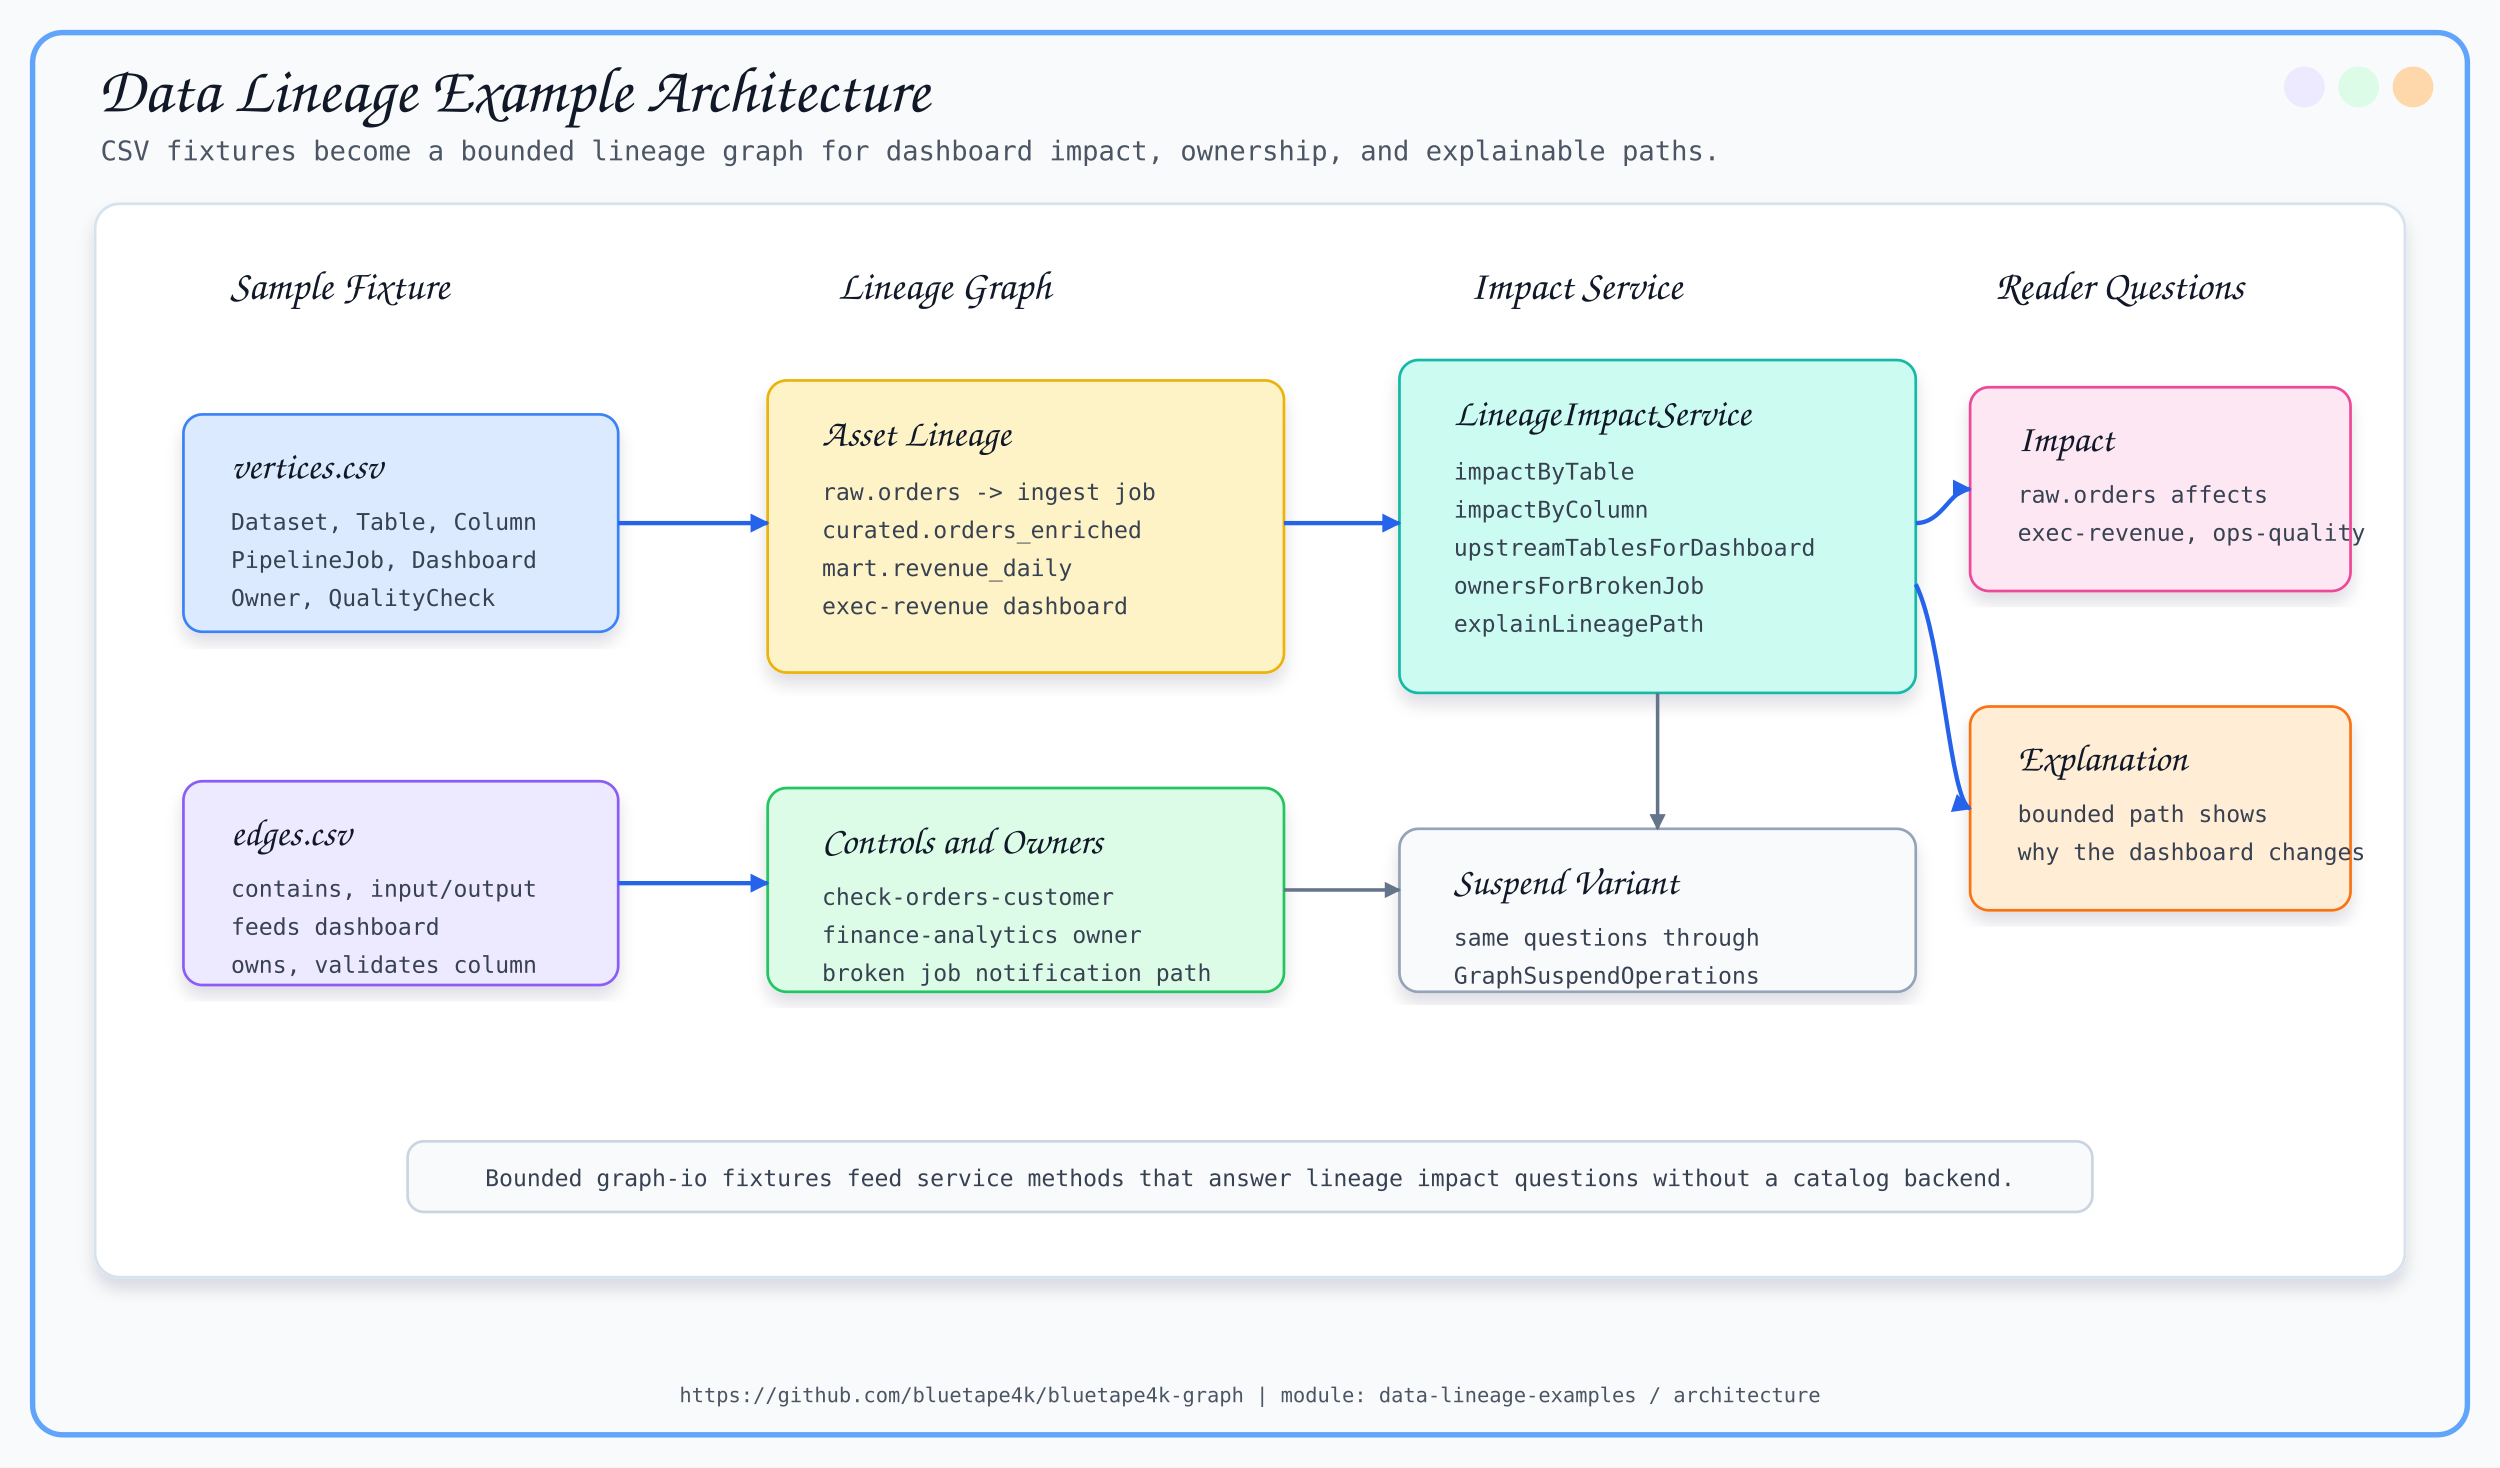
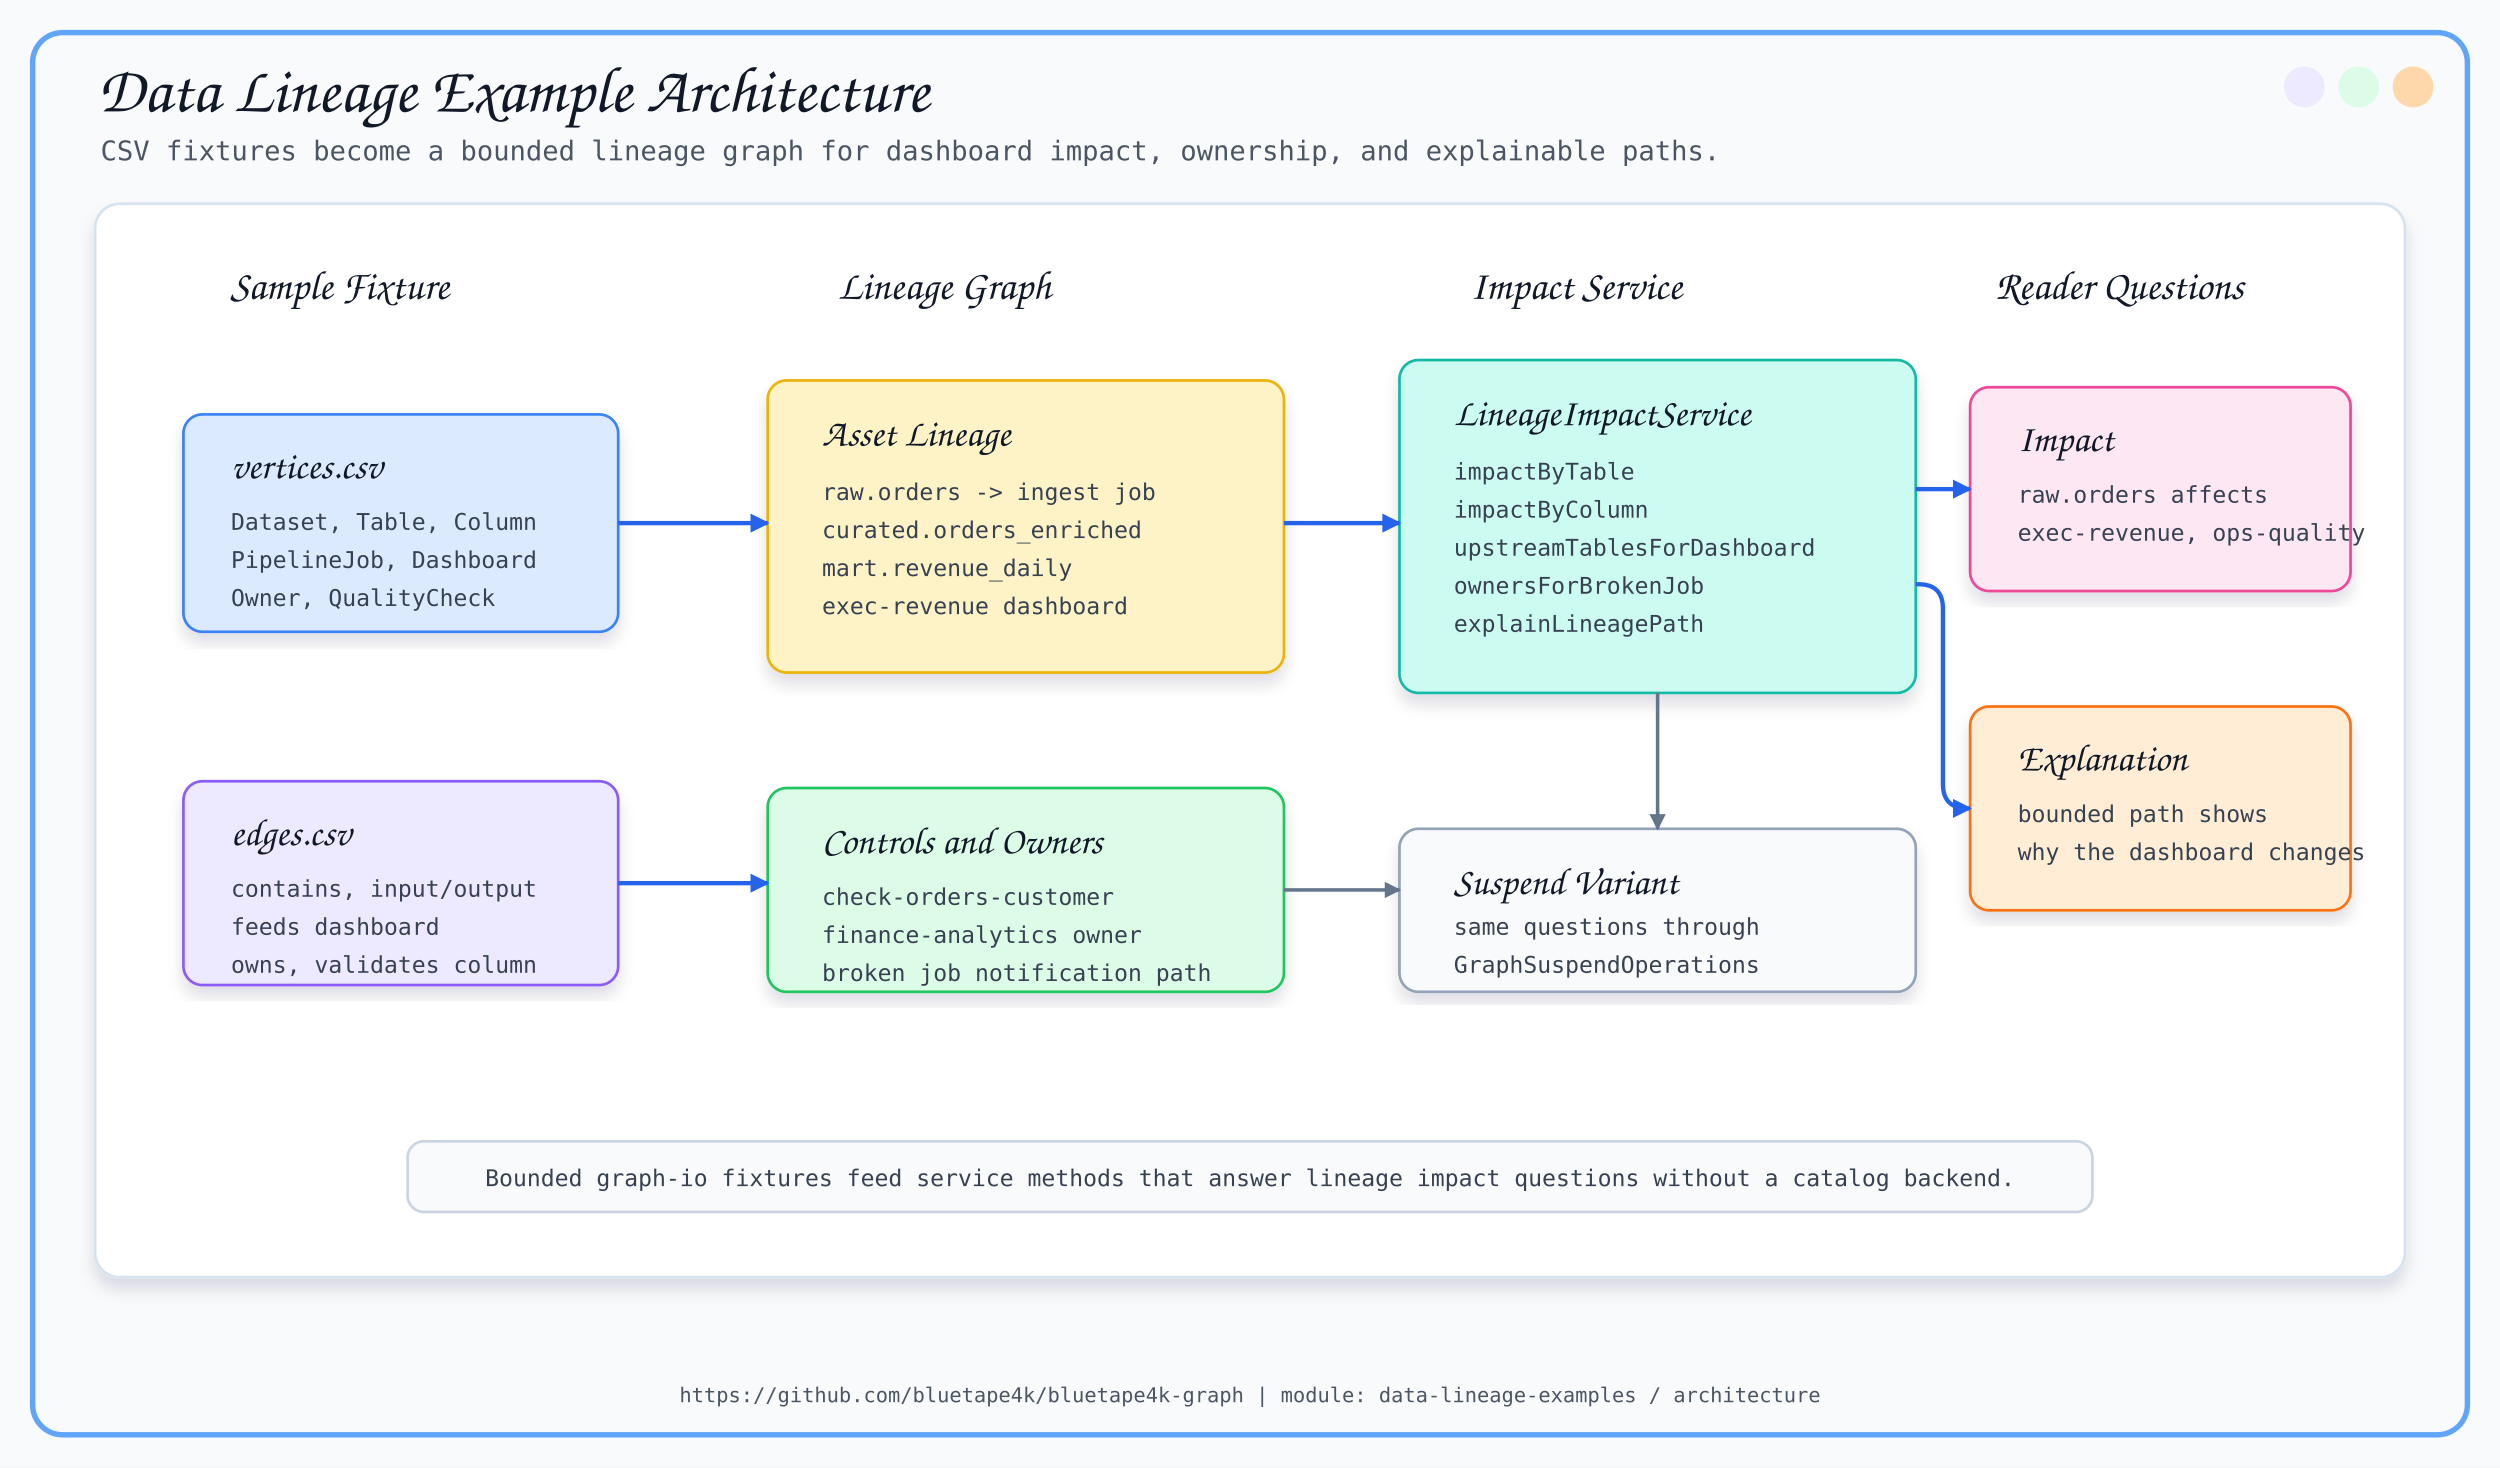
<svg xmlns="http://www.w3.org/2000/svg" width="1840" height="1080" viewBox="0 0 1840 1080">
  <defs>
    <filter id="softShadow" x="-8%" y="-8%" width="116%" height="116%">
      <feDropShadow dx="0" dy="8" stdDeviation="6" flood-color="#0F172A" flood-opacity="0.13" />
    </filter>
    <marker id="arrowBlue" viewBox="0 0 10 10" refX="9" refY="5" markerWidth="14" markerHeight="14" orient="auto" markerUnits="userSpaceOnUse">
      <path d="M 0 0 L 10 5 L 0 10 Z" fill="#2563EB" />
    </marker>
    <marker id="arrowSlate" viewBox="0 0 10 10" refX="9" refY="5" markerWidth="12" markerHeight="12" orient="auto" markerUnits="userSpaceOnUse">
      <path d="M 0 0 L 10 5 L 0 10 Z" fill="#64748B" />
    </marker>
  </defs>
  <style>
    .title { font-family: 'Architects Daughter', cursive; font-size: 48px; fill: #111827; }
    .subtitle { font-family: 'Comic Mono', monospace; font-size: 20px; fill: #4B5563; }
    .section { font-family: 'Architects Daughter', cursive; font-size: 30px; fill: #111827; }
    .label { font-family: 'Architects Daughter', cursive; font-size: 28px; fill: #111827; }
    .small { font-family: 'Comic Mono', monospace; font-size: 17px; fill: #374151; }
    .tiny { font-family: 'Comic Mono', monospace; font-size: 15px; fill: #4B5563; }
    .card { filter: url(#softShadow); }
    .flow { stroke: #2563EB; stroke-width: 3.2; fill: none; marker-end: url(#arrowBlue); }
    .use { stroke: #64748B; stroke-width: 2.6; fill: none; marker-end: url(#arrowSlate); }
  </style>
  <rect width="1840" height="1080" fill="#F8FAFC" />
  <rect x="24" y="24" width="1792" height="1032" rx="22" fill="none" stroke="#60A5FA" stroke-width="4" />
  <circle cx="1776" cy="64" r="15" fill="#FED7AA" />
  <circle cx="1736" cy="64" r="15" fill="#DCFCE7" />
  <circle cx="1696" cy="64" r="15" fill="#EDE9FE" />
  <text x="72" y="82" class="title">Data Lineage Example Architecture</text>
  <text x="74" y="118" class="subtitle">CSV fixtures become a bounded lineage graph for dashboard impact, ownership, and explainable paths.</text>
  <rect x="70" y="150" width="1700" height="790" rx="18" fill="#FFFFFF" stroke="#D6E2ED" stroke-width="2" filter="url(#softShadow)" />
  <text x="250" y="220" text-anchor="middle" class="section">Sample Fixture</text>
  <text x="695" y="220" text-anchor="middle" class="section">Lineage Graph</text>
  <text x="1160" y="220" text-anchor="middle" class="section">Impact Service</text>
  <text x="1560" y="220" text-anchor="middle" class="section">Reader Questions</text>
  <rect x="135" y="305" width="320" height="160" rx="14" fill="#DBEAFE" stroke="#3B82F6" stroke-width="2" class="card" />
  <text x="170" y="352" class="label">vertices.csv</text>
  <text x="170" y="390" class="small">Dataset, Table, Column</text>
  <text x="170" y="418" class="small">PipelineJob, Dashboard</text>
  <text x="170" y="446" class="small">Owner, QualityCheck</text>
  <rect x="135" y="575" width="320" height="150" rx="14" fill="#EDE9FE" stroke="#8B5CF6" stroke-width="2" class="card" />
  <text x="170" y="622" class="label">edges.csv</text>
  <text x="170" y="660" class="small">contains, input/output</text>
  <text x="170" y="688" class="small">feeds dashboard</text>
  <text x="170" y="716" class="small">owns, validates column</text>
  <rect x="565" y="280" width="380" height="215" rx="14" fill="#FEF3C7" stroke="#EAB308" stroke-width="2" class="card" />
  <text x="605" y="328" class="label">Asset Lineage</text>
  <text x="605" y="368" class="small">raw.orders -&gt; ingest job</text>
  <text x="605" y="396" class="small">curated.orders_enriched</text>
  <text x="605" y="424" class="small">mart.revenue_daily</text>
  <text x="605" y="452" class="small">exec-revenue dashboard</text>
  <rect x="565" y="580" width="380" height="150" rx="14" fill="#DCFCE7" stroke="#22C55E" stroke-width="2" class="card" />
  <text x="605" y="628" class="label">Controls and Owners</text>
  <text x="605" y="666" class="small">check-orders-customer</text>
  <text x="605" y="694" class="small">finance-analytics owner</text>
  <text x="605" y="722" class="small">broken job notification path</text>
  <rect x="1030" y="265" width="380" height="245" rx="14" fill="#CCFBF1" stroke="#14B8A6" stroke-width="2" class="card" />
  <text x="1070" y="313" class="label">LineageImpactService</text>
  <text x="1070" y="353" class="small">impactByTable</text>
  <text x="1070" y="381" class="small">impactByColumn</text>
  <text x="1070" y="409" class="small">upstreamTablesForDashboard</text>
  <text x="1070" y="437" class="small">ownersForBrokenJob</text>
  <text x="1070" y="465" class="small">explainLineagePath</text>
  <rect x="1030" y="610" width="380" height="120" rx="14" fill="#F8FAFC" stroke="#94A3B8" stroke-width="2" class="card" />
  <text x="1070" y="658" class="label">Suspend Variant</text>
-   <text x="1070" y="696" class="small">same questions through</text>
-   <text x="1070" y="724" class="small">GraphSuspendOperations</text>
+   <text x="1070" y="688" class="small">same questions through</text>
+   <text x="1070" y="716" class="small">GraphSuspendOperations</text>
  <rect x="1450" y="285" width="280" height="150" rx="14" fill="#FCE7F3" stroke="#EC4899" stroke-width="2" class="card" />
  <text x="1485" y="332" class="label">Impact</text>
  <text x="1485" y="370" class="small">raw.orders affects</text>
  <text x="1485" y="398" class="small">exec-revenue, ops-quality</text>
  <rect x="1450" y="520" width="280" height="150" rx="14" fill="#FFEDD5" stroke="#F97316" stroke-width="2" class="card" />
  <text x="1485" y="567" class="label">Explanation</text>
  <text x="1485" y="605" class="small">bounded path shows</text>
  <text x="1485" y="633" class="small">why the dashboard changes</text>
-   <path d="M 455 385 C 505 385 515 385 565 385" class="flow" />
-   <path d="M 455 650 C 505 650 515 650 565 650" class="flow" />
-   <path d="M 945 385 C 985 385 990 385 1030 385" class="flow" />
-   <path d="M 945 655 C 985 655 990 655 1030 655" class="use" />
-   <path d="M 1410 385 C 1430 385 1435 360 1450 360" class="flow" />
-   <path d="M 1410 430 C 1430 470 1435 590 1450 595" class="flow" />
+   <path d="M 455 385 L 565 385" class="flow" />
+   <path d="M 455 650 L 565 650" class="flow" />
+   <path d="M 945 385 L 1030 385" class="flow" />
+   <path d="M 945 655 L 1030 655" class="use" />
+   <path d="M 1410 360 L 1450 360" class="flow" />
+   <path d="M 1410 430 L 1412 430 Q 1430 430 1430 448 L 1430 577 Q 1430 595 1448 595 L 1450 595" class="flow" />
  <path d="M 1220 510 L 1220 610" class="use" />
  <rect x="300" y="840" width="1240" height="52" rx="12" fill="#F8FAFC" stroke="#CBD5E1" stroke-width="2" />
  <text x="920" y="873" text-anchor="middle" class="small">Bounded graph-io fixtures feed service methods that answer lineage impact questions without a catalog backend.</text>
  <text x="920" y="1032" text-anchor="middle" class="tiny">https://github.com/bluetape4k/bluetape4k-graph | module: data-lineage-examples / architecture</text>
</svg>
